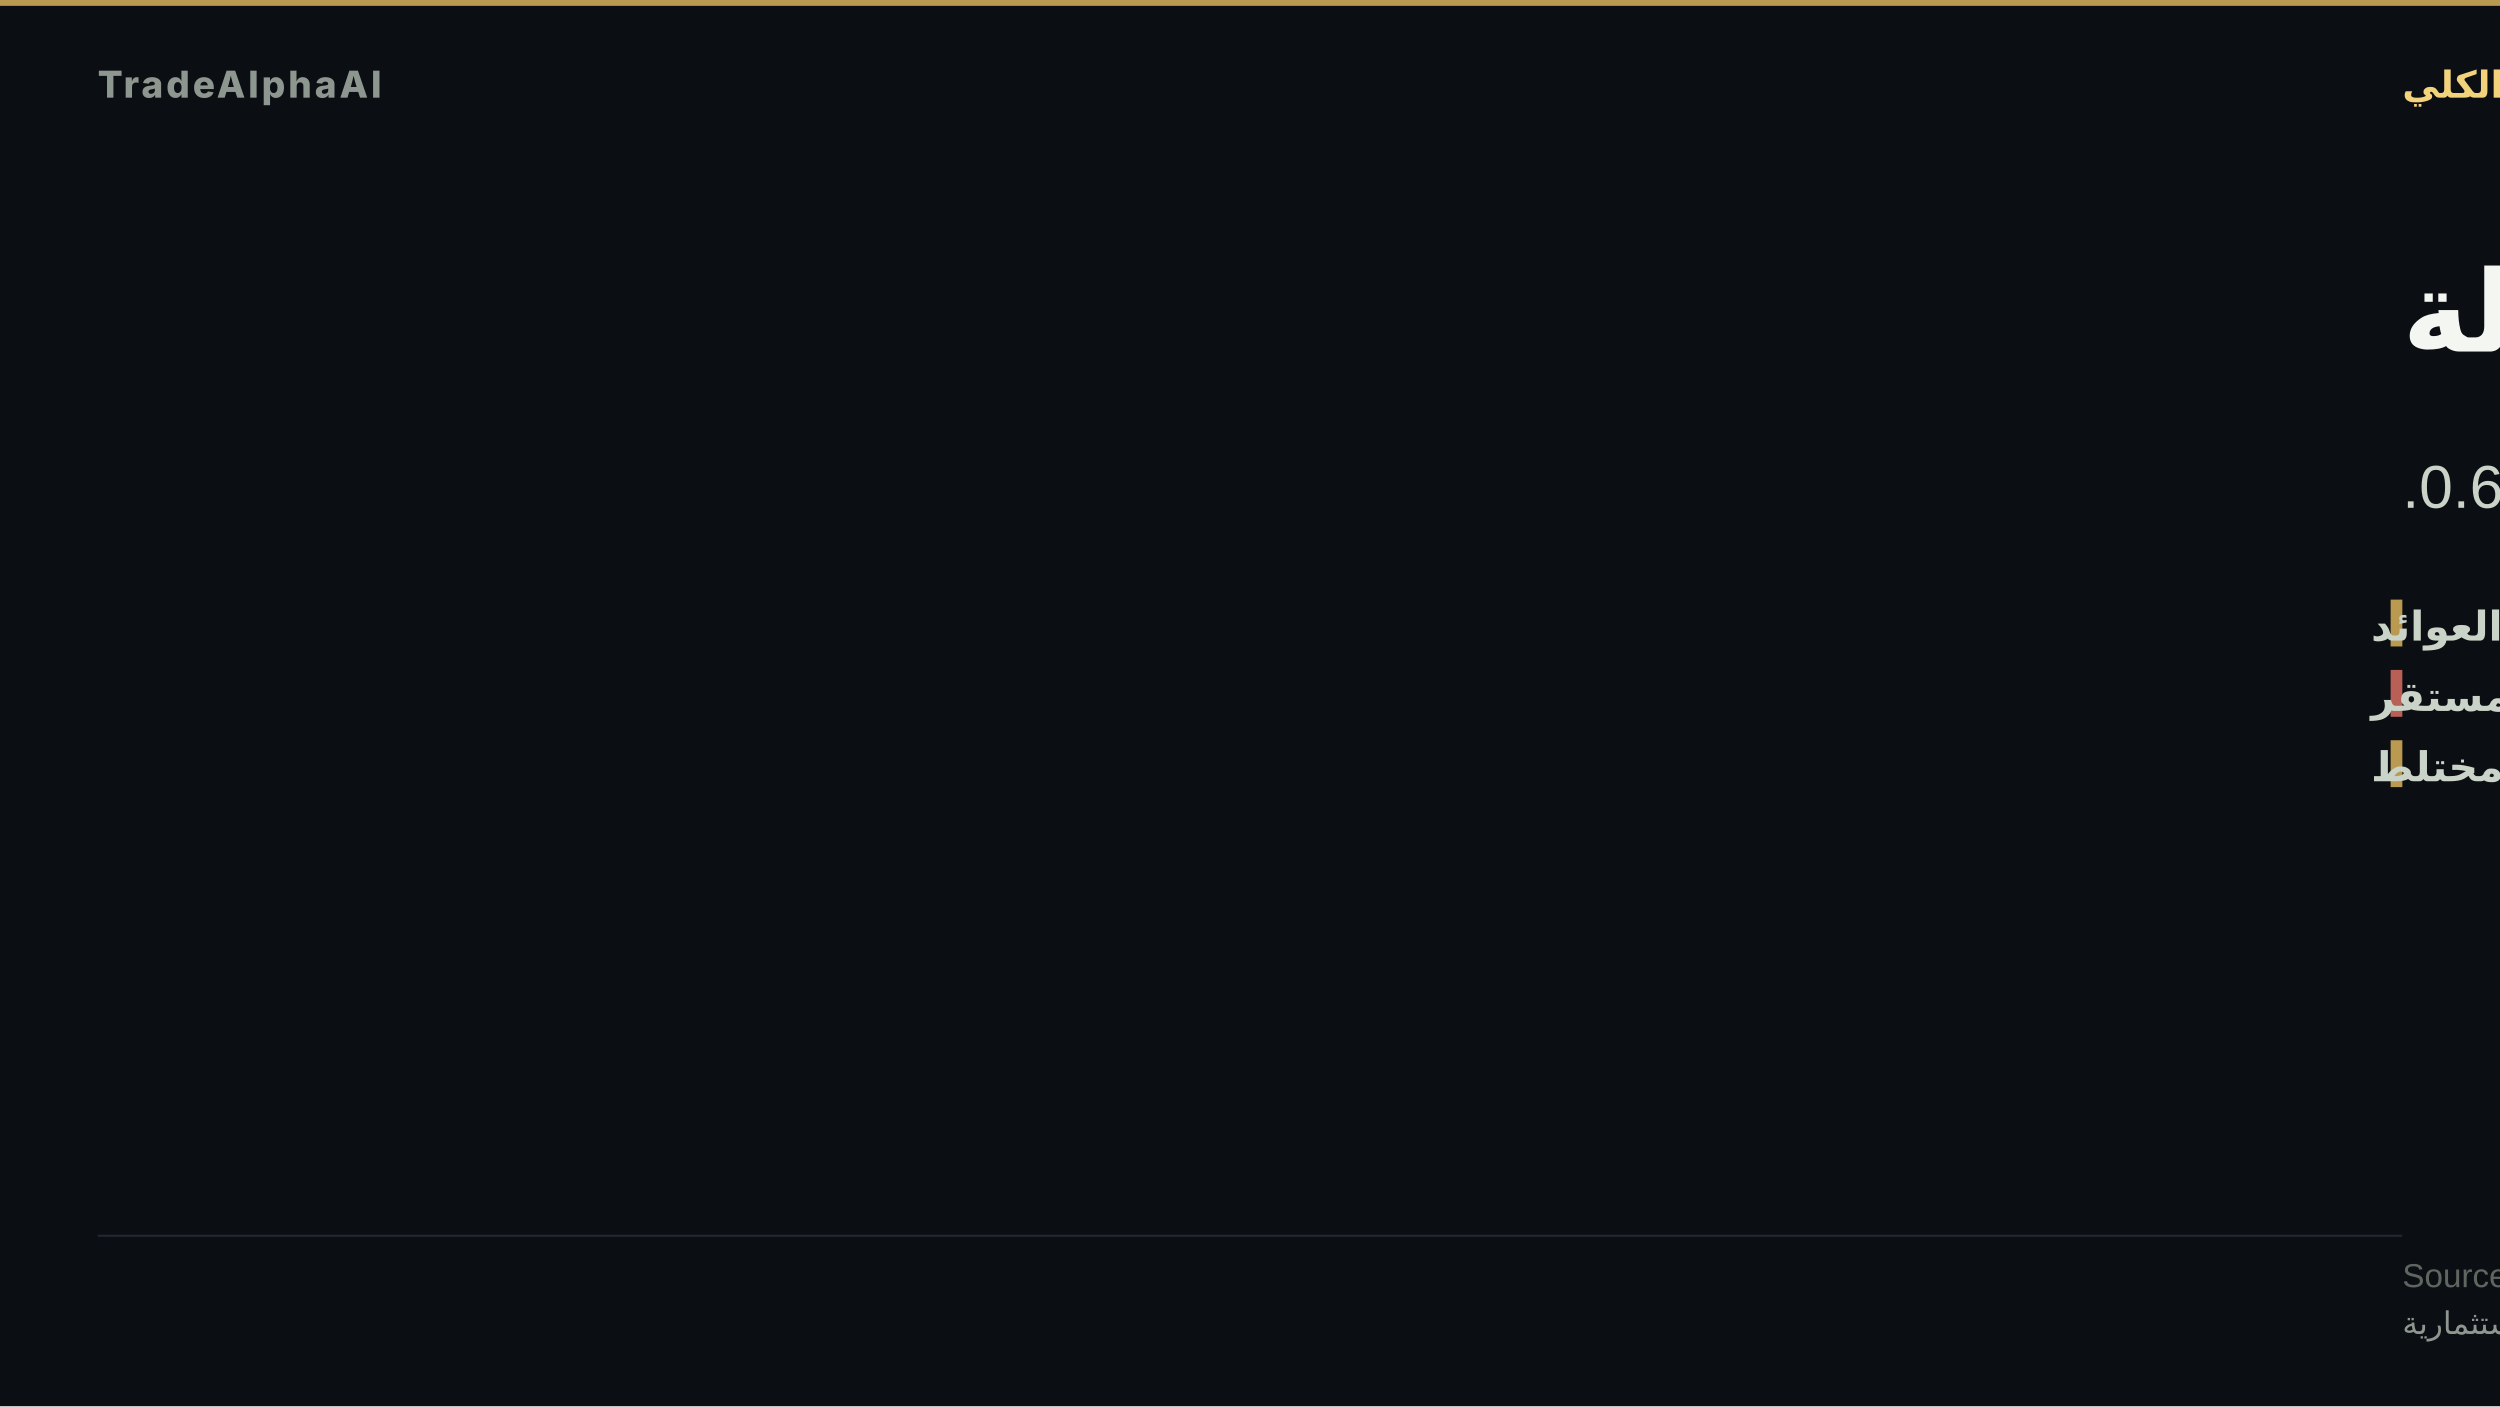
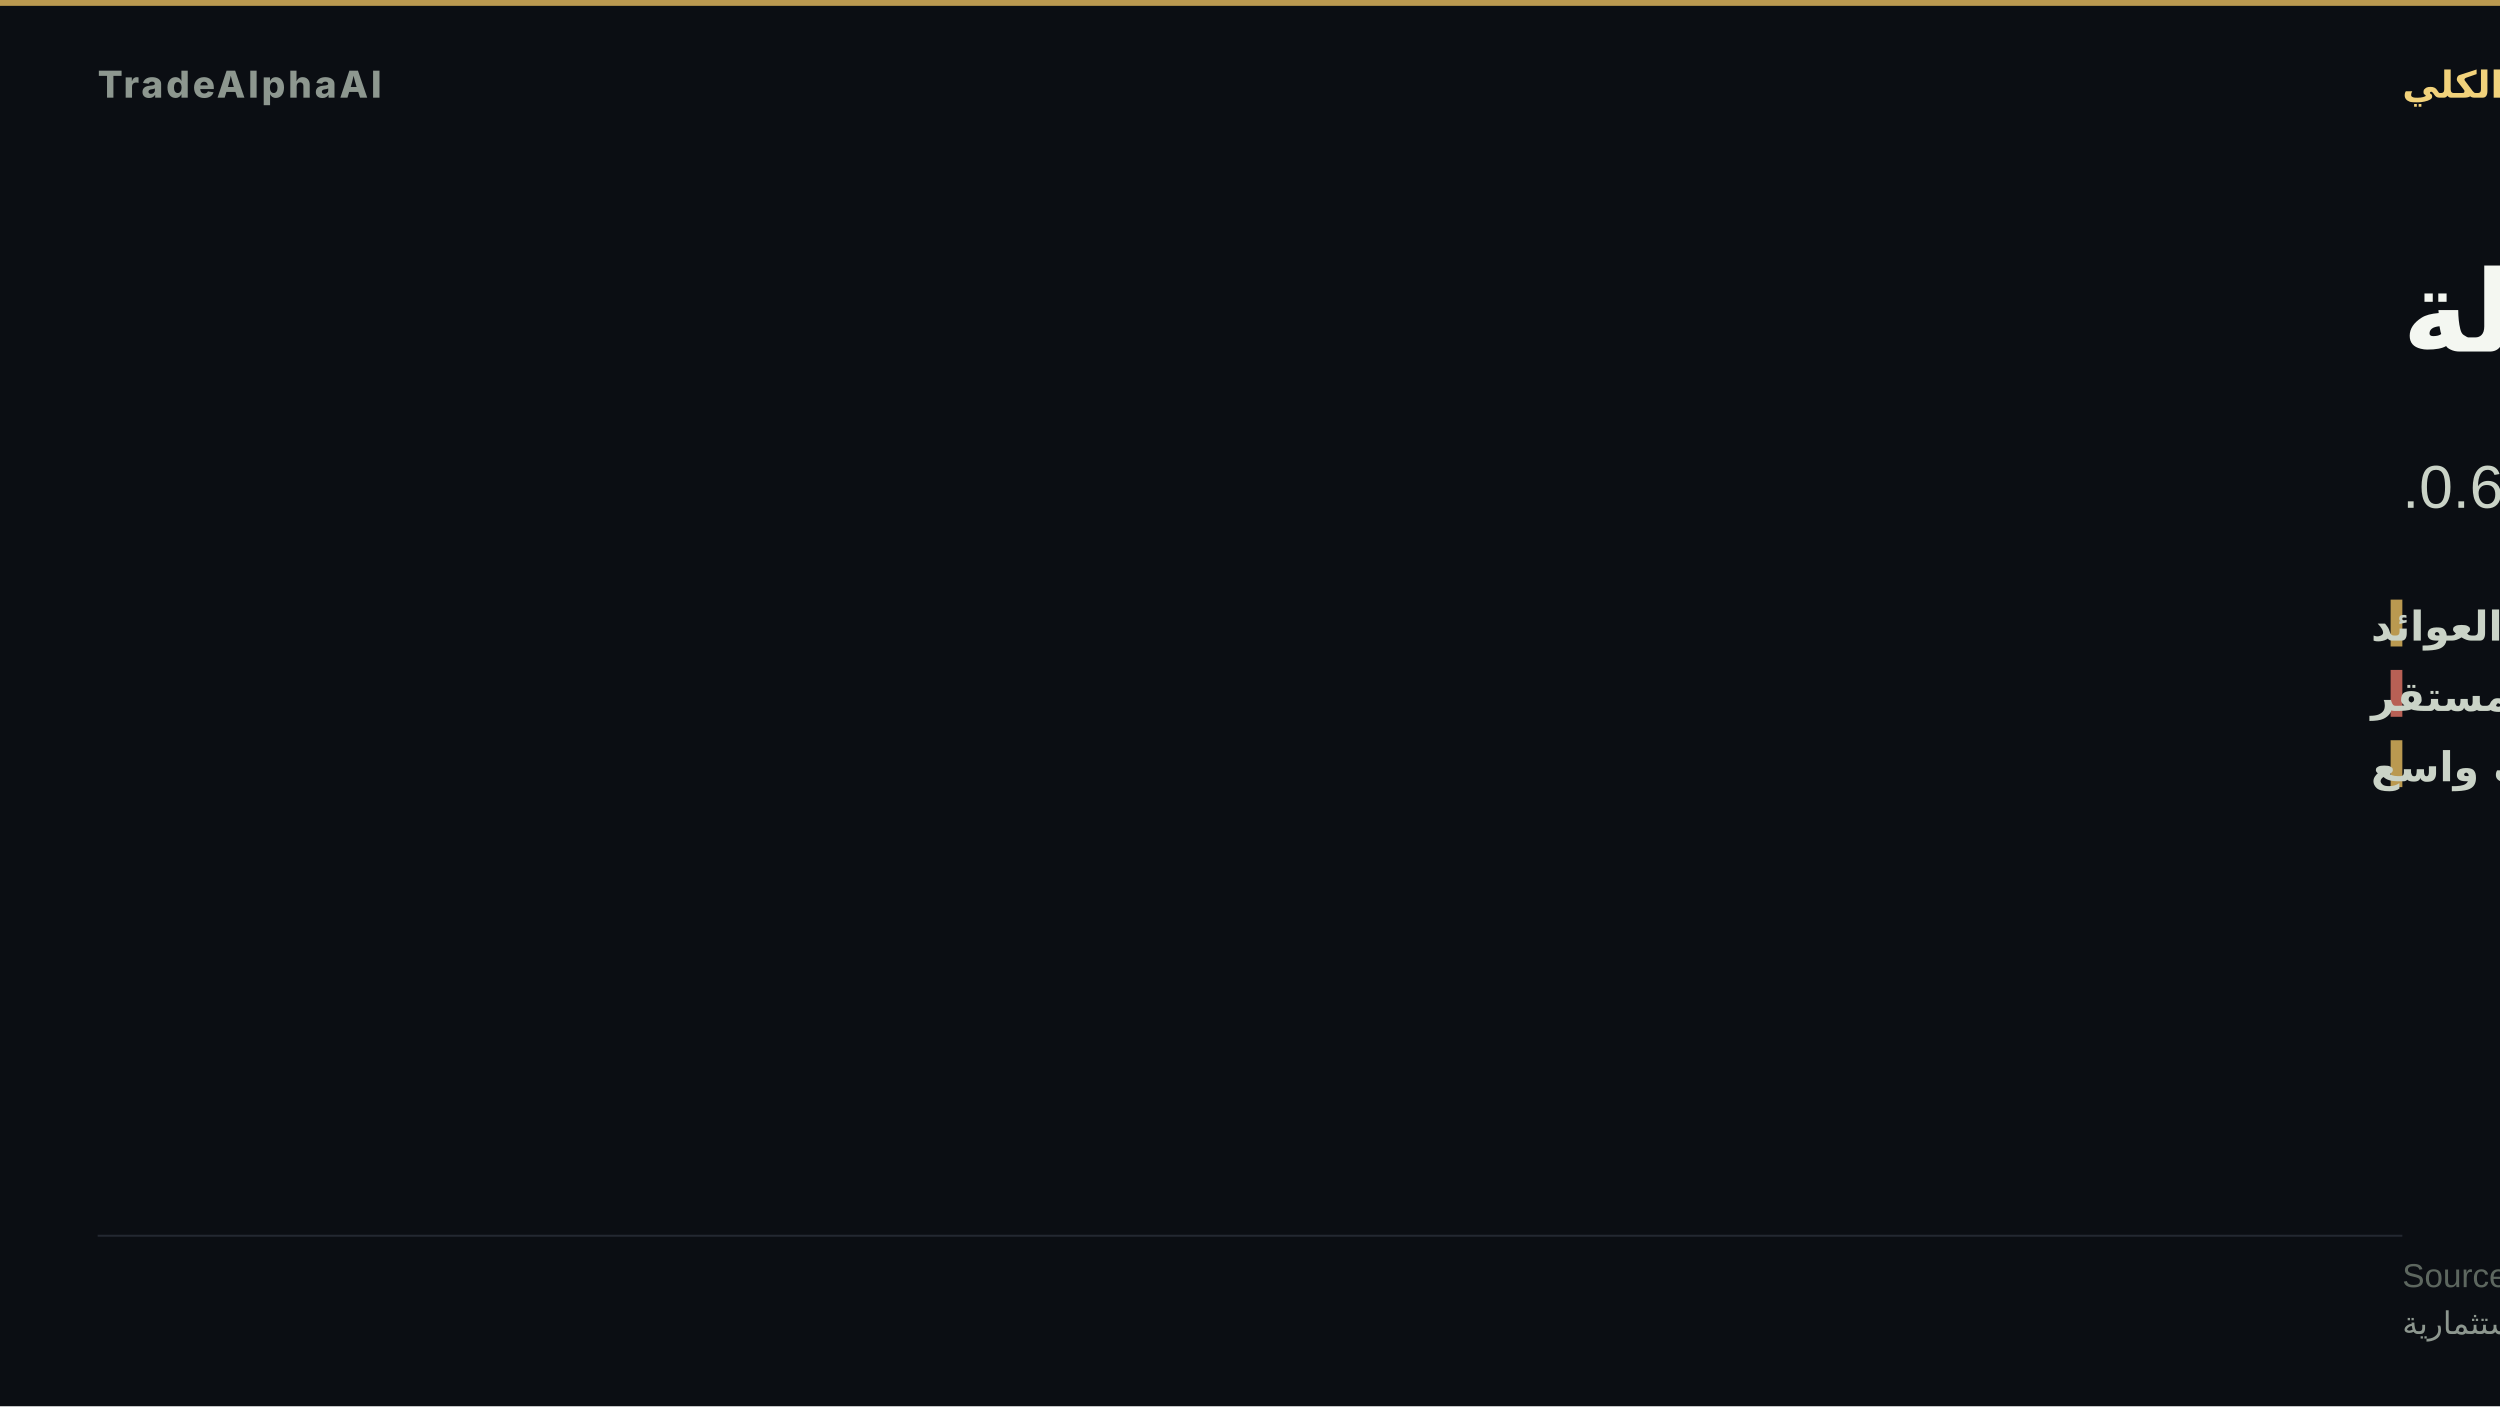
<svg xmlns="http://www.w3.org/2000/svg" width="1280" height="720" viewBox="0 0 1280 720" role="img" aria-label="ضغط سيولة">
  <rect width="1280" height="720" fill="#0b0e13" />
  <rect x="0" y="0" width="1280" height="3" fill="#d8b15a" opacity="0.85" />
  <text x="50" y="50" font-family="'Inter','Segoe UI','Helvetica Neue',Arial,sans-serif" font-size="19" font-weight="800" letter-spacing="1.5" fill="#8d978f" text-anchor="start">TradeAlphaAI</text>
  <text x="1230" y="50" font-family="'Tajawal','Cairo','Segoe UI',Arial,sans-serif" font-size="19" font-weight="700" letter-spacing="0" fill="#f2d27b" text-anchor="end" direction="rtl">النظام الكلي</text>
  <text x="1230" y="180" font-family="'Tajawal','Cairo','Segoe UI',Arial,sans-serif" font-size="58" font-weight="800" fill="#f4f7f1" text-anchor="end" direction="rtl">ضغط سيولة</text>
  <text x="1230" y="260" font-family="'Tajawal','Cairo','Segoe UI',Arial,sans-serif" font-size="31" font-weight="500" fill="#cad3c7" text-anchor="end" direction="rtl">سيولة ضغط العوائد · استقرار غير مستقر · اتساق 0.6.</text>
  <rect x="1224" y="307" width="6" height="24" fill="#d8b15a" opacity="0.85" />
  <text x="1214" y="328" font-family="'Tajawal','Cairo','Segoe UI',Arial,sans-serif" font-size="21" font-weight="600" fill="#cad3c7" text-anchor="end" direction="rtl">السيولة — ضغط العوائد</text>
  <rect x="1224" y="343" width="6" height="24" fill="#d66e60" opacity="0.85" />
  <text x="1214" y="364" font-family="'Tajawal','Cairo','Segoe UI',Arial,sans-serif" font-size="21" font-weight="600" fill="#cad3c7" text-anchor="end" direction="rtl">الاستقرار — غير مستقر</text>
  <rect x="1224" y="379" width="6" height="24" fill="#d8b15a" opacity="0.85" />
-   <text x="1214" y="400" font-family="'Tajawal','Cairo','Segoe UI',Arial,sans-serif" font-size="21" font-weight="600" fill="#cad3c7" text-anchor="end" direction="rtl">الاتساع — مختلط</text>
+   <text x="1214" y="400" font-family="'Tajawal','Cairo','Segoe UI',Arial,sans-serif" font-size="21" font-weight="600" fill="#cad3c7" text-anchor="end" direction="rtl">الاتساع — ضعف واسع</text>
  <rect x="50" y="632.2" width="1180" height="1" fill="rgba(148,163,184,0.18)" />
  <text x="1230" y="659" font-family="'Tajawal','Cairo','Segoe UI',Arial,sans-serif" font-size="17" fill="#5d675f" text-anchor="end" direction="rtl">Source: TradeAlphaAI macro-reactions + liquidity-regime artifacts</text>
  <text x="1230" y="683" font-family="'Tajawal','Cairo','Segoe UI',Arial,sans-serif" font-size="16" fill="#8d978f" text-anchor="end" direction="rtl">استخبارات سوق تعليمية — ليست نصيحة استثمارية</text>
</svg>
